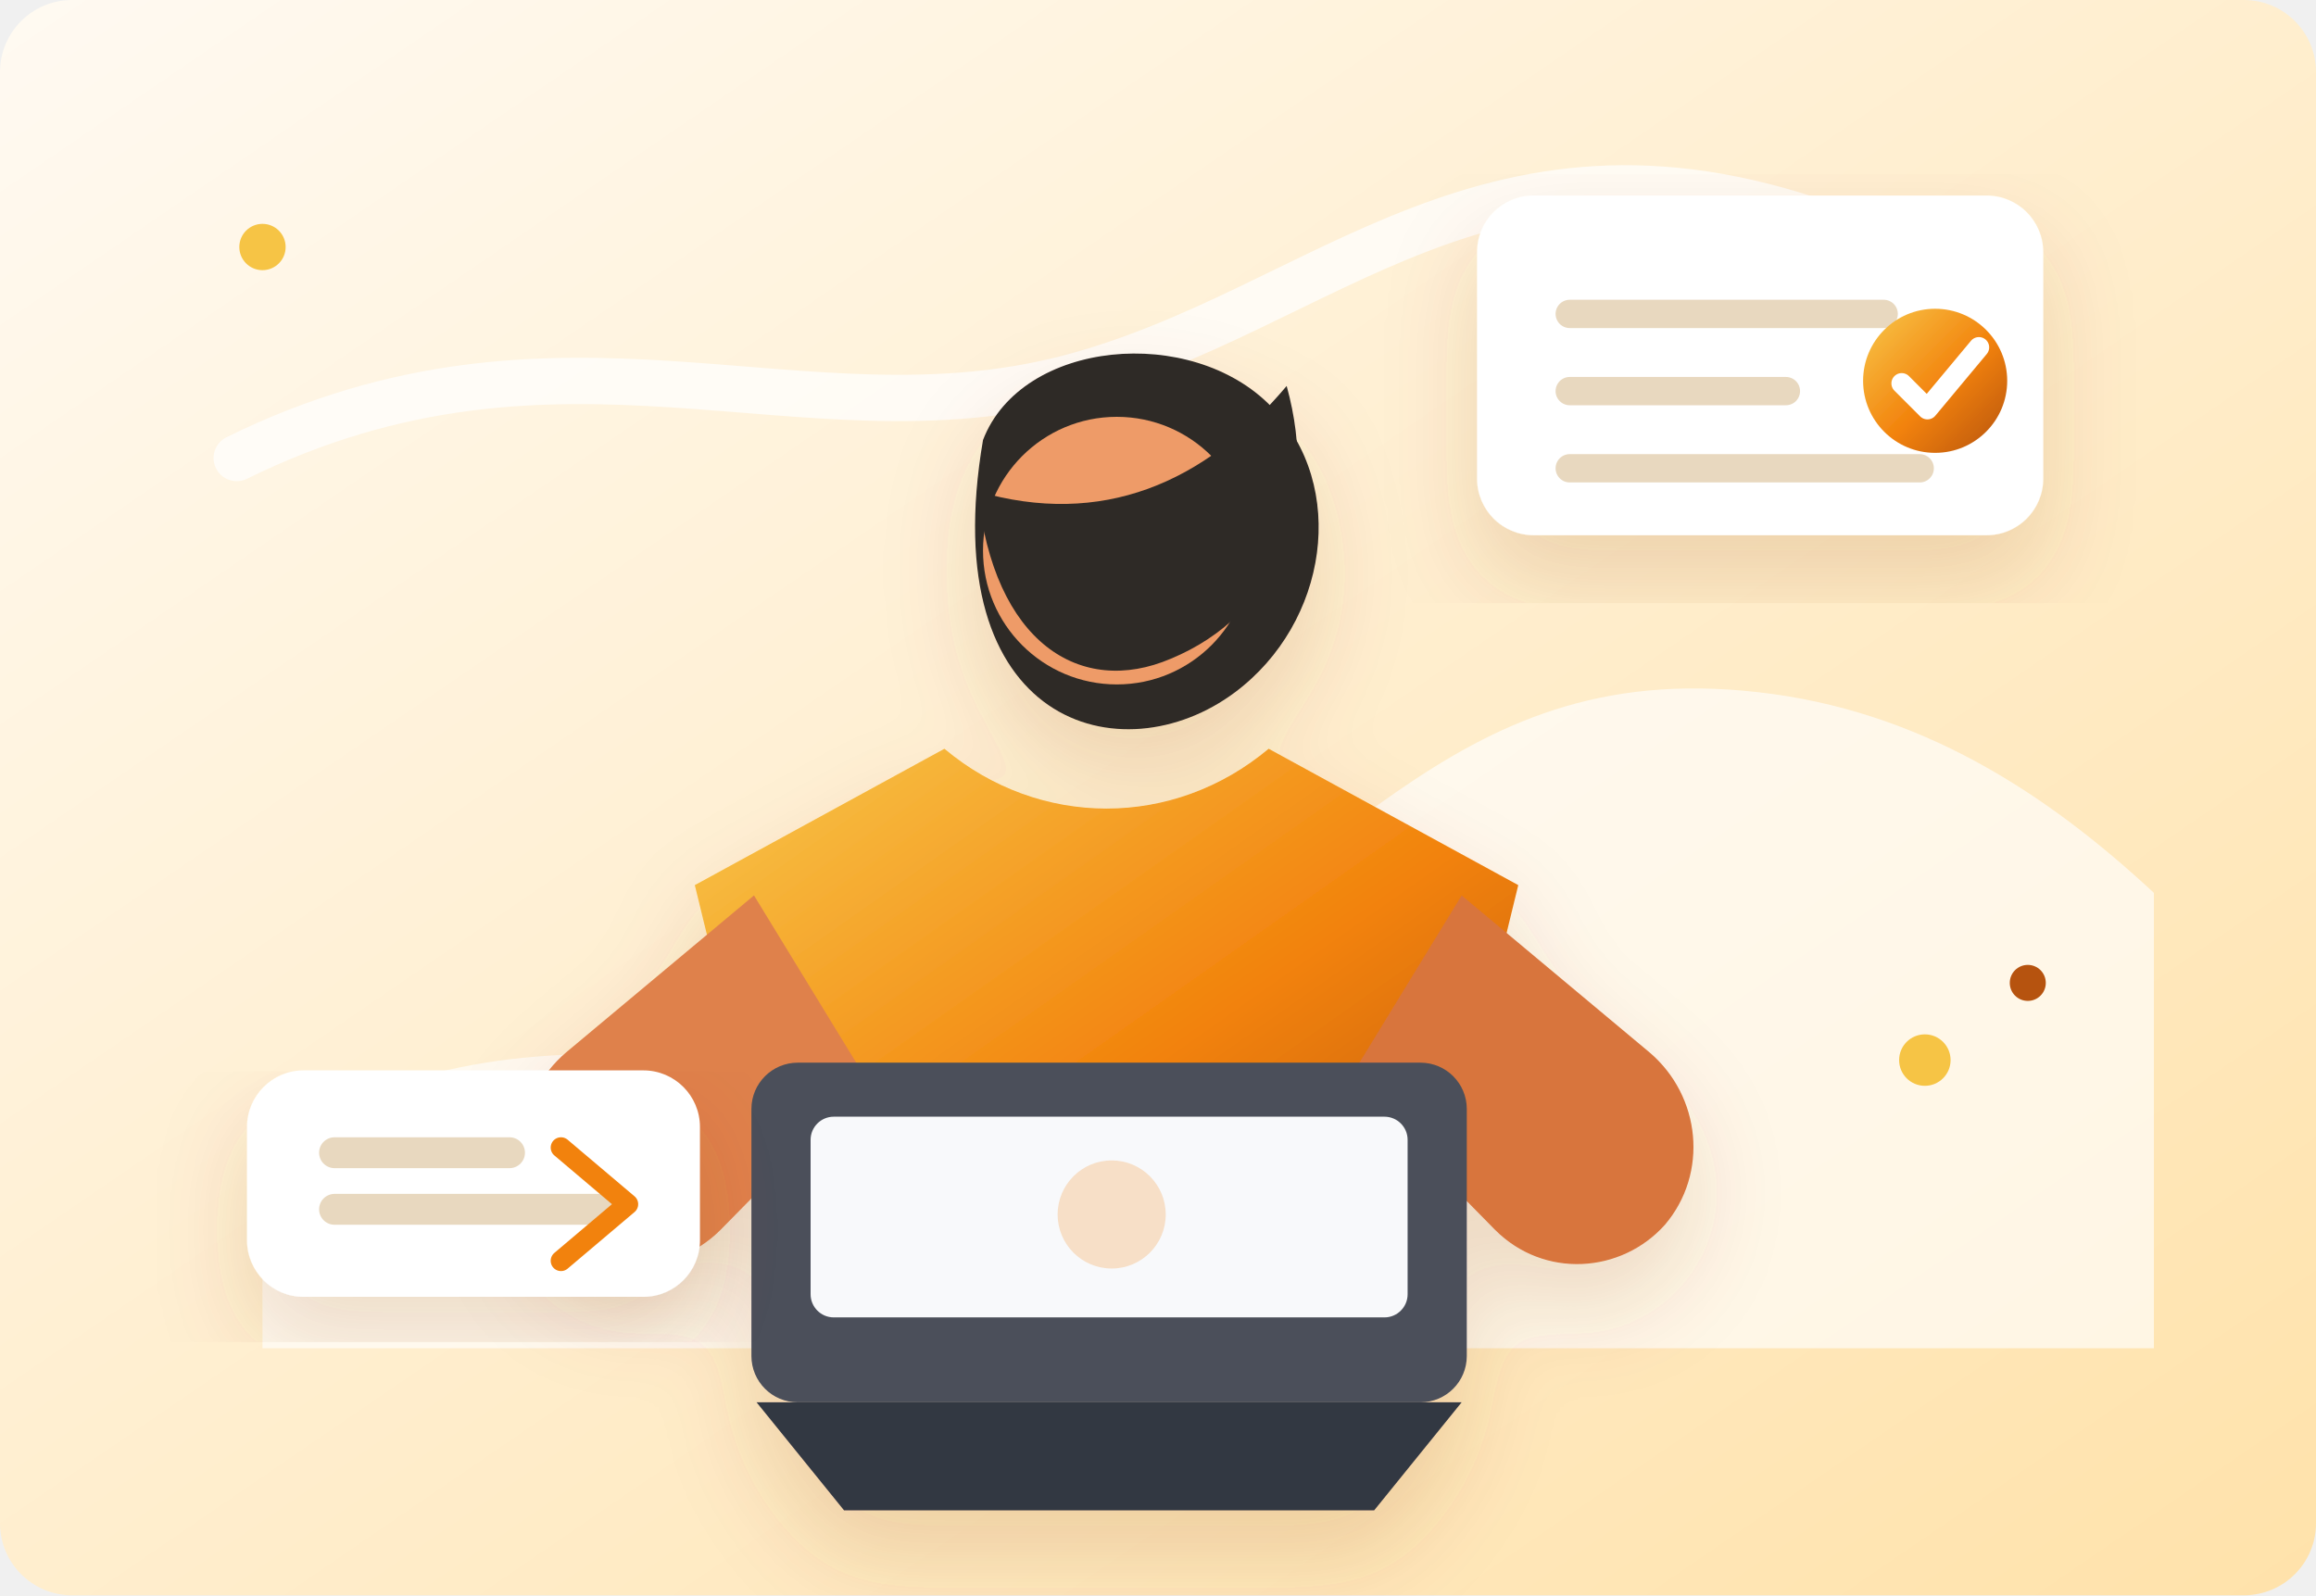
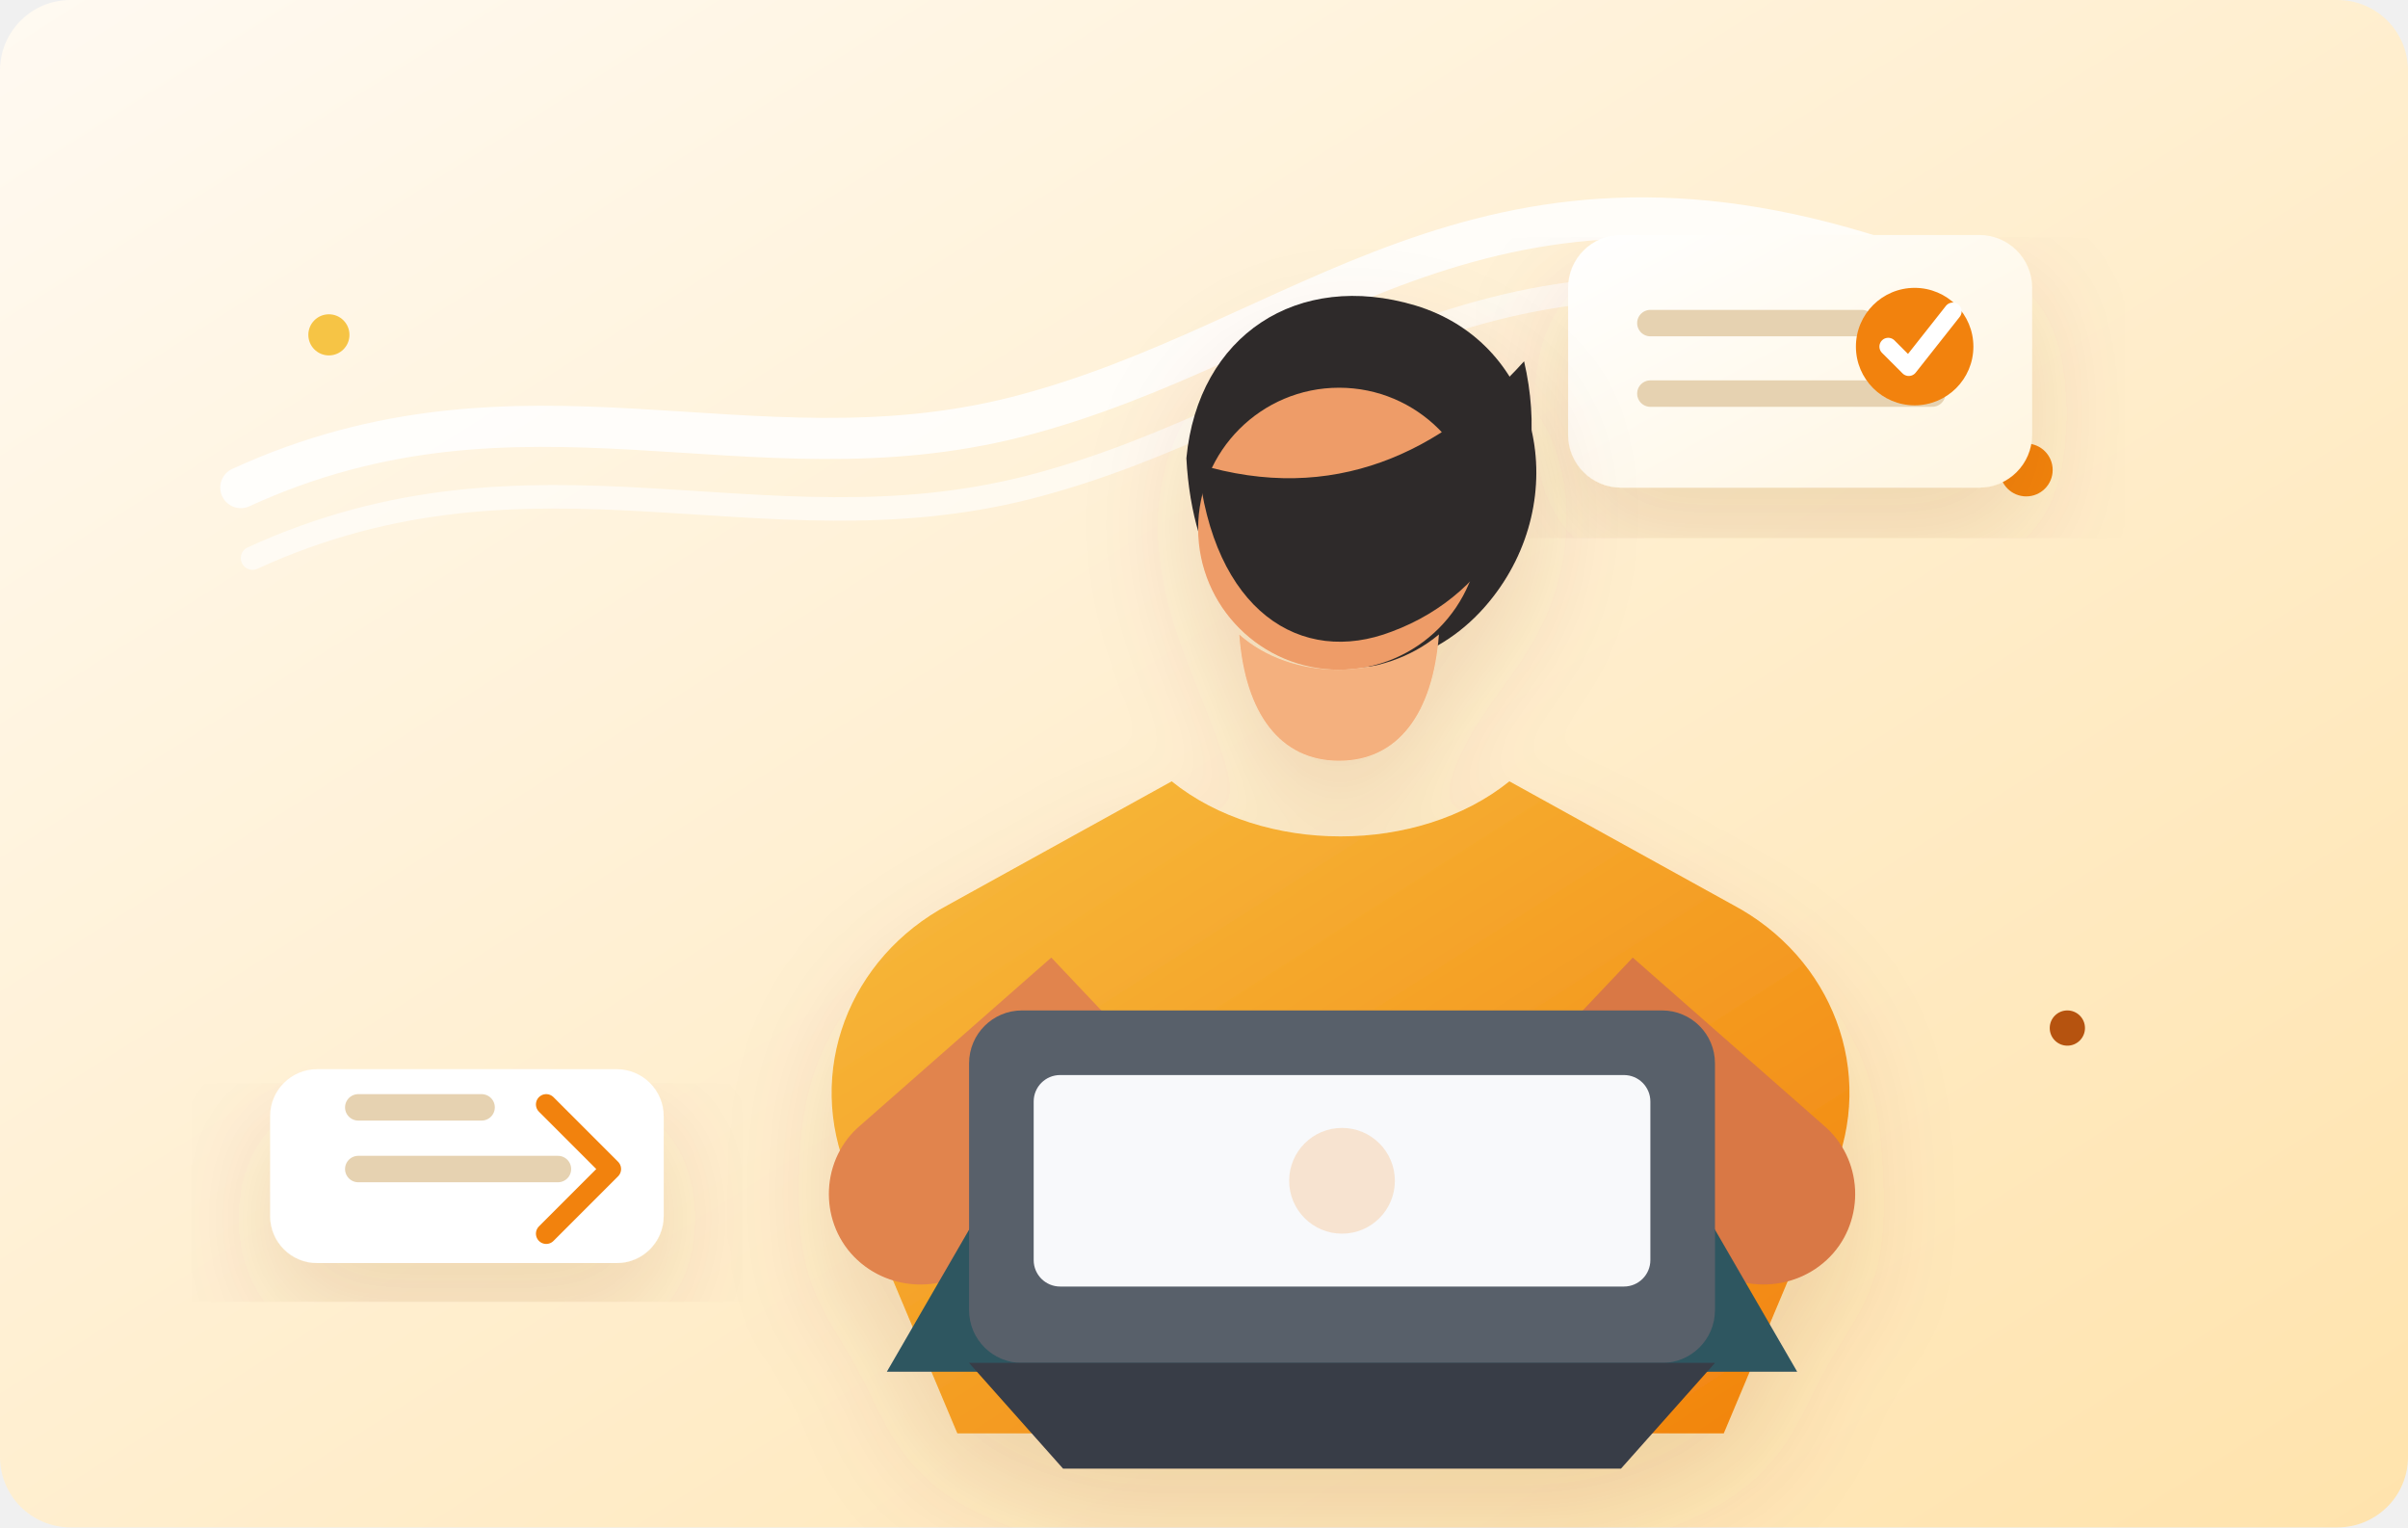
- <svg xmlns="http://www.w3.org/2000/svg" viewBox="0 0 900 620" role="img" aria-label="Corporate travel manager with laptop and route approvals">
+ <svg xmlns="http://www.w3.org/2000/svg" viewBox="0 0 820 520" role="img" aria-label="Polished corporate travel manager illustration">
  <defs>
    <linearGradient id="bg" x1="0" y1="0" x2="1" y2="1">
      <stop offset="0" stop-color="#fffaf2" />
-       <stop offset="1" stop-color="#ffe2aa" />
+       <stop offset="1" stop-color="#ffe3ac" />
    </linearGradient>
-     <linearGradient id="brand" x1="0" y1="0" x2="1" y2="1">
-       <stop offset="0" stop-color="#f8c84b" />
-       <stop offset=".55" stop-color="#f2820c" />
-       <stop offset="1" stop-color="#b6530f" />
+     <linearGradient id="shirt" x1="0" y1="0" x2="1" y2="1">
+       <stop offset="0" stop-color="#f7bd3f" />
+       <stop offset="1" stop-color="#f2820c" />
    </linearGradient>
-     <filter id="s" x="-20%" y="-20%" width="140%" height="140%">
-       <feDropShadow dx="0" dy="18" stdDeviation="18" flood-color="#8d3f0b" flood-opacity=".16" />
+     <linearGradient id="card" x1="0" y1="0" x2="1" y2="1">
+       <stop offset="0" stop-color="#fff" />
+       <stop offset="1" stop-color="#fff5df" />
+     </linearGradient>
+     <filter id="shadow" x="-20%" y="-20%" width="140%" height="140%">
+       <feDropShadow dx="0" dy="18" stdDeviation="18" flood-color="#8d3f0b" flood-opacity=".14" />
    </filter>
  </defs>
-   <rect width="900" height="620" rx="28" fill="url(#bg)" />
-   <path d="M102 446c116-72 196-6 312-55 107-45 146-136 269-122 63 7 112 39 154 78v177H102z" fill="#fff" opacity=".65" />
-   <path d="M92 178c126-62 219-4 323-31 100-26 164-109 301-57" fill="none" stroke="#fff" stroke-width="18" stroke-linecap="round" opacity=".72" />
-   <g transform="translate(144 118)" filter="url(#s)">
-     <path d="M238 53c15-39 81-45 112-13 30 31 22 84-14 111-44 33-117 13-98-98z" fill="#2e2a27" />
-     <circle cx="290" cy="96" r="52" fill="#ee9b67" />
-     <path d="M236 73c48 14 88-3 120-41 13 47-4 89-45 106-35 15-69-6-75-65z" fill="#2e2a27" />
-     <path d="M223 173c37 31 89 31 126 0l97 53-42 172H168l-42-172z" fill="url(#brand)" />
-     <path d="M149 230l-73 61c-20 17-23 47-6 67 17 19 47 21 66 2l57-58z" fill="#df814c" />
-     <path d="M424 230l73 61c20 17 23 47 6 67-17 19-47 21-66 2l-57-58z" fill="#d8753d" />
-     <rect x="148" y="295" width="278" height="132" rx="18" fill="#4b505a" />
-     <rect x="171" y="316" width="232" height="78" rx="9" fill="#f8f9fb" />
-     <path d="M150 427h274l-34 42H184z" fill="#323842" />
-     <circle cx="288" cy="354" r="21" fill="#f2820c" opacity=".22" />
+   <rect width="820" height="520" rx="24" fill="url(#bg)" />
+   <path d="M82 166c96-44 173-1 264-24 98-25 158-98 294-54" fill="none" stroke="#fff" stroke-width="14" stroke-linecap="round" opacity=".85" />
+   <path d="M86 190c96-44 173-1 264-24 98-25 158-98 294-54" fill="none" stroke="#fff" stroke-width="8" stroke-linecap="round" opacity=".62" />
+   <circle cx="112" cy="114" r="7" fill="#f6c445" />
+   <circle cx="690" cy="160" r="9" fill="#f2820c" />
+   <circle cx="704" cy="350" r="6" fill="#b6530f" />
+   <g filter="url(#shadow)">
+     <rect x="534" y="80" width="158" height="86" rx="18" fill="url(#card)" />
+     <path d="M562 110h72M562 134h96" stroke="#e6d2b1" stroke-width="9" stroke-linecap="round" />
+     <circle cx="652" cy="118" r="20" fill="#f2820c" />
+     <path d="M643 118l7 7 15-19" fill="none" stroke="#fff" stroke-width="6" stroke-linecap="round" stroke-linejoin="round" />
  </g>
-   <g transform="translate(574 76)" filter="url(#s)">
-     <rect width="220" height="132" rx="22" fill="#fff" />
-     <path d="M36 46h122M36 76h84M36 106h136" stroke="#e8d8bf" stroke-width="11" stroke-linecap="round" />
-     <circle cx="178" cy="72" r="28" fill="url(#brand)" />
-     <path d="M165 73l10 10 20-24" fill="none" stroke="#fff" stroke-width="8" stroke-linecap="round" stroke-linejoin="round" />
+   <g transform="translate(232 88)" filter="url(#shadow)">
+     <path d="M172 68c4-42 38-64 78-52 43 13 54 66 25 101-33 40-99 27-103-49z" fill="#2d2b2b" />
+     <circle cx="224" cy="92" r="48" fill="#ee9c68" />
+     <path d="M176 70c46 14 83-4 111-35 10 43-10 79-45 92-31 12-61-7-66-57z" fill="#2d2b2b" />
+     <path d="M190 128c18 16 49 16 68 0-2 27-14 43-34 43s-32-16-34-43z" fill="#f4b07e" />
+     <path d="M167 178c31 25 84 25 115 0l76 42c34 18 49 57 34 92l-37 88H94l-37-88c-15-35 0-74 34-92z" fill="url(#shirt)" />
+     <path d="M126 238l-66 58c-13 12-13 33 0 45 13 12 34 11 46-3l55-63z" fill="#e1844e" />
+     <path d="M324 238l66 58c13 12 13 33 0 45-13 12-34 11-46-3l-55-63z" fill="#d97844" />
+     <path d="M114 303c32 34 66 51 109 51 44 0 83-19 113-51l44 76H70z" fill="#2f5660" />
+     <rect x="98" y="256" width="254" height="120" rx="18" fill="#59606b" />
+     <rect x="120" y="278" width="210" height="72" rx="9" fill="#f8f9fb" />
+     <circle cx="225" cy="314" r="18" fill="#f2820c" opacity=".18" />
+     <path d="M98 376h254l-32 36H130z" fill="#373c46" />
  </g>
-   <g transform="translate(96 416)" filter="url(#s)">
-     <rect width="176" height="88" rx="22" fill="#fff" />
-     <path d="M34 54h106M34 32h68" stroke="#e8d8bf" stroke-width="12" stroke-linecap="round" />
-     <path d="M122 30l26 22-26 22" fill="none" stroke="#f2820c" stroke-width="8" stroke-linecap="round" stroke-linejoin="round" />
+   <g filter="url(#shadow)">
+     <rect x="92" y="364" width="134" height="66" rx="16" fill="#fff" />
+     <path d="M122 398h68M122 377h42" stroke="#e6d2b1" stroke-width="9" stroke-linecap="round" />
+     <path d="M186 376l22 22-22 22" fill="none" stroke="#f2820c" stroke-width="7" stroke-linecap="round" stroke-linejoin="round" />
  </g>
-   <circle cx="748" cy="412" r="10" fill="#f6c445" />
-   <circle cx="788" cy="382" r="7" fill="#b6530f" />
-   <circle cx="102" cy="96" r="9" fill="#f6c445" />
</svg>
